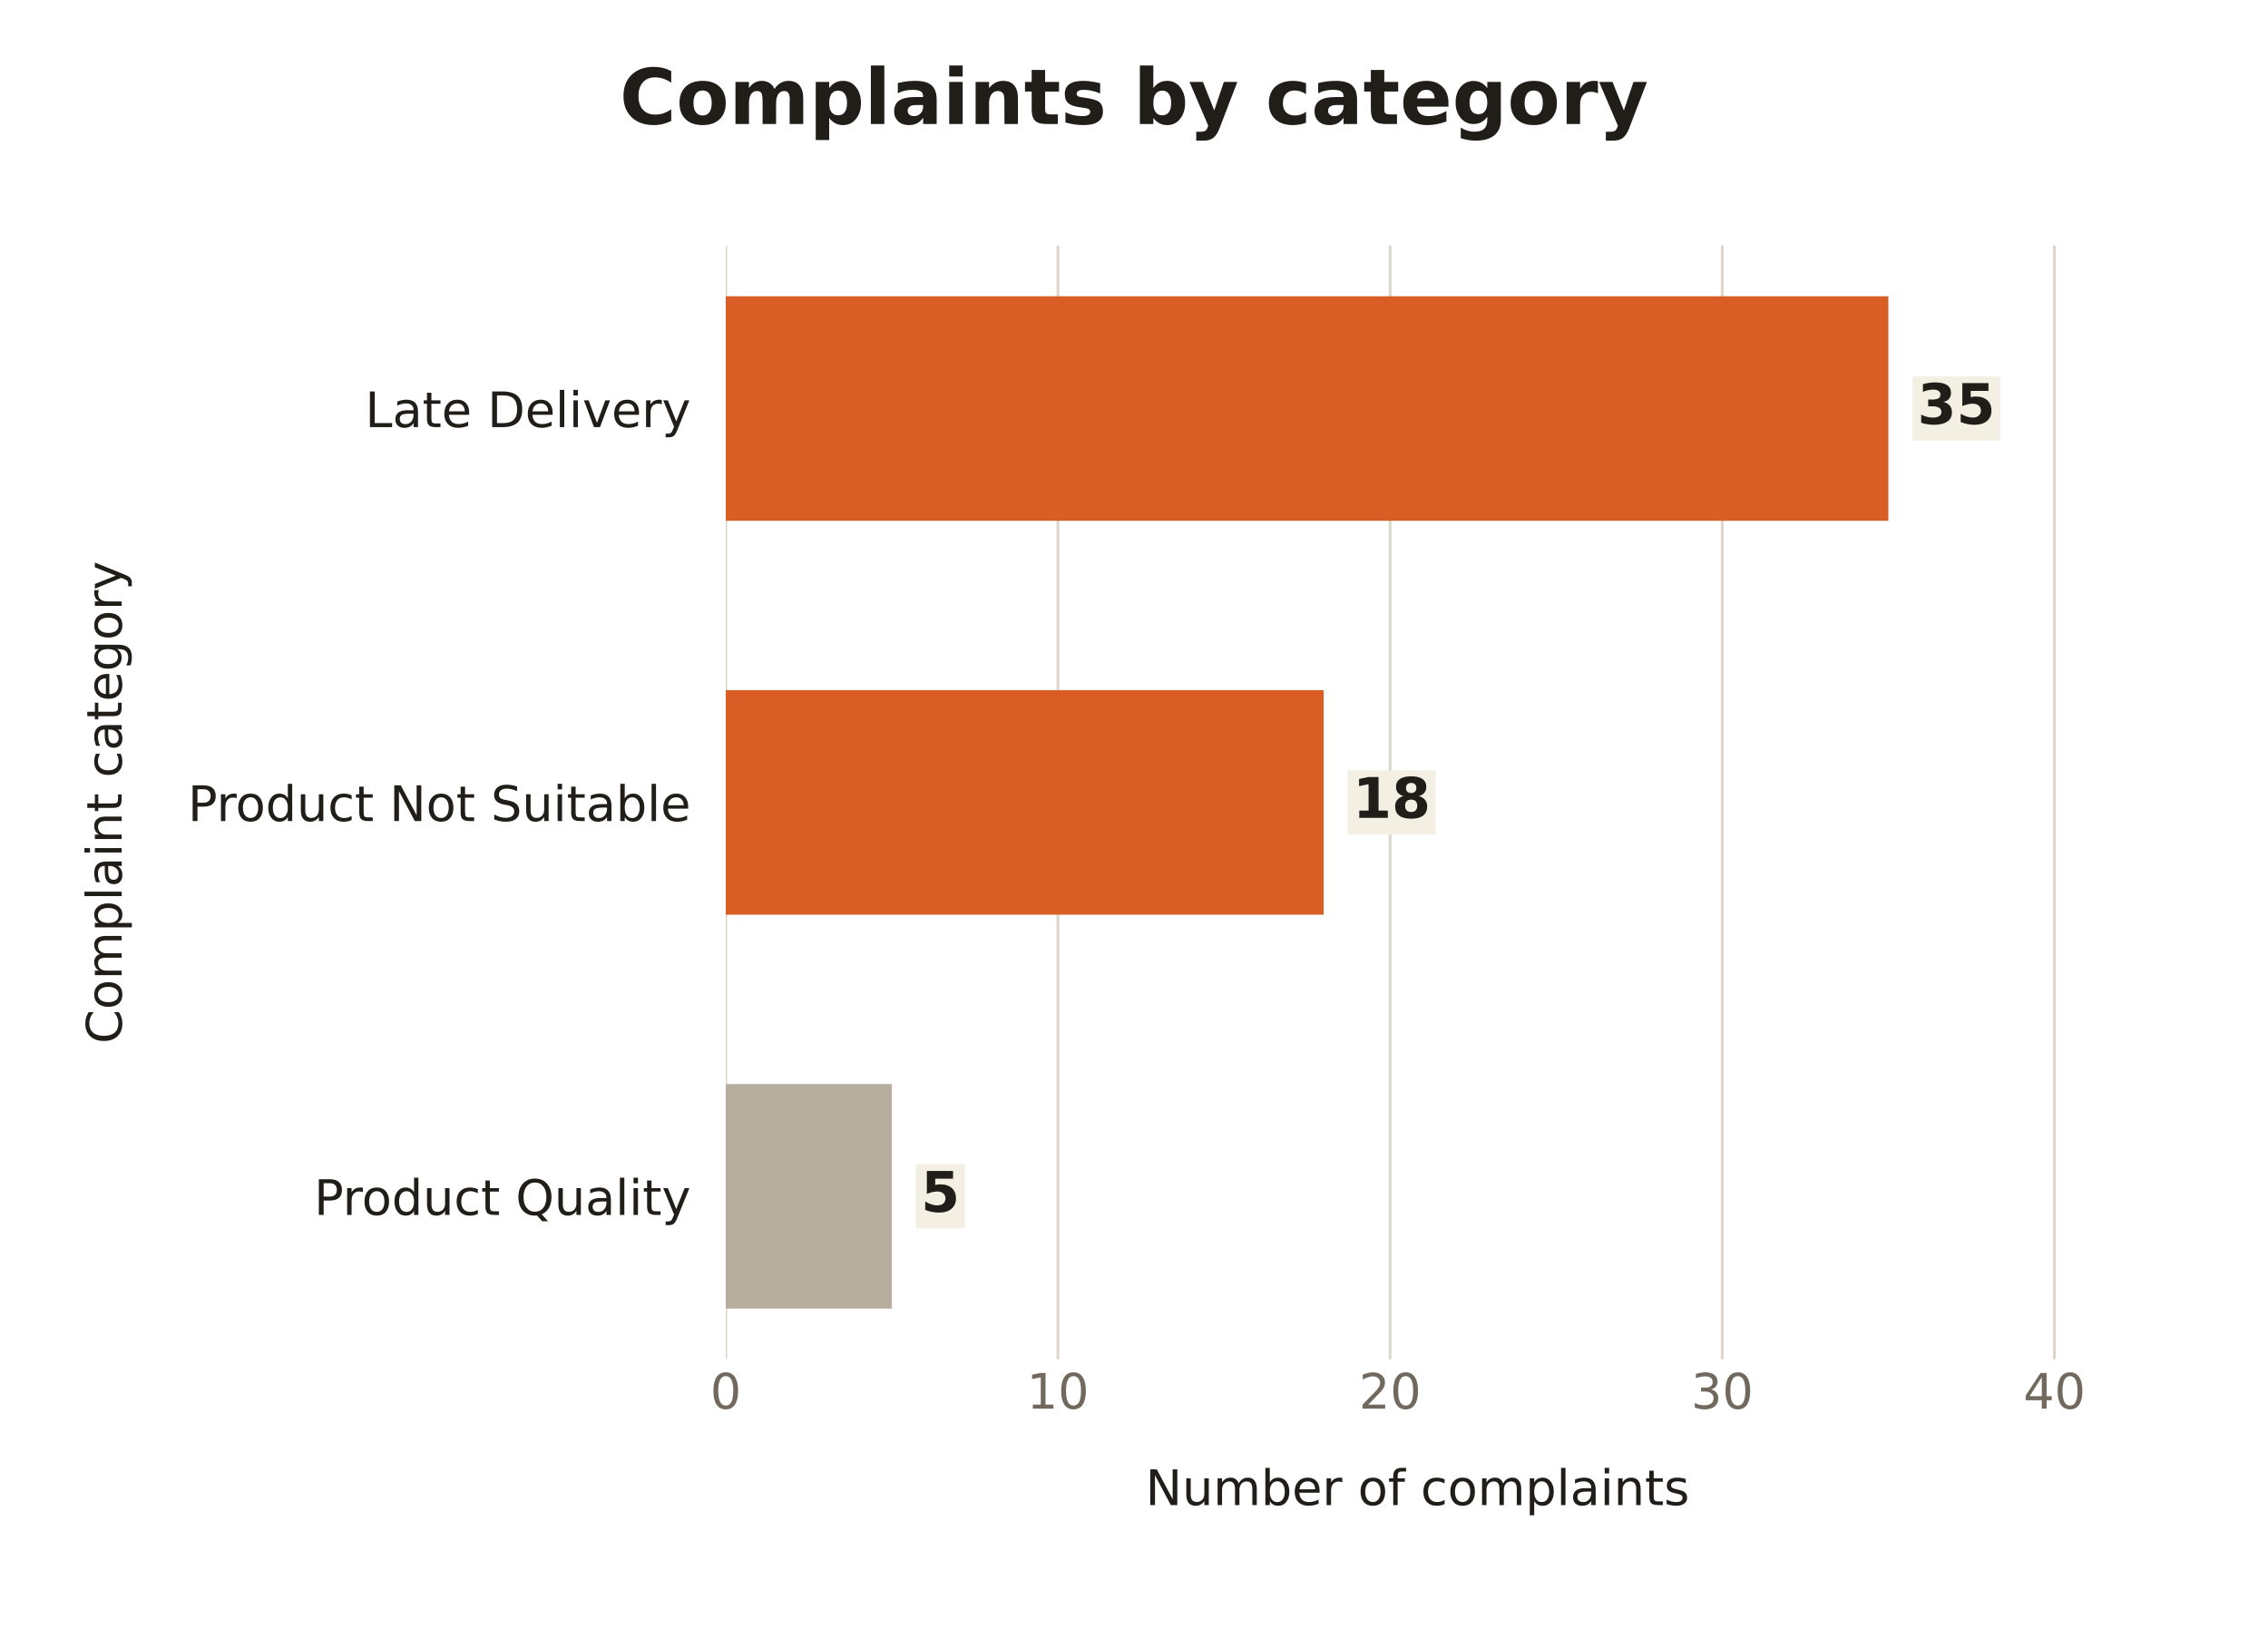
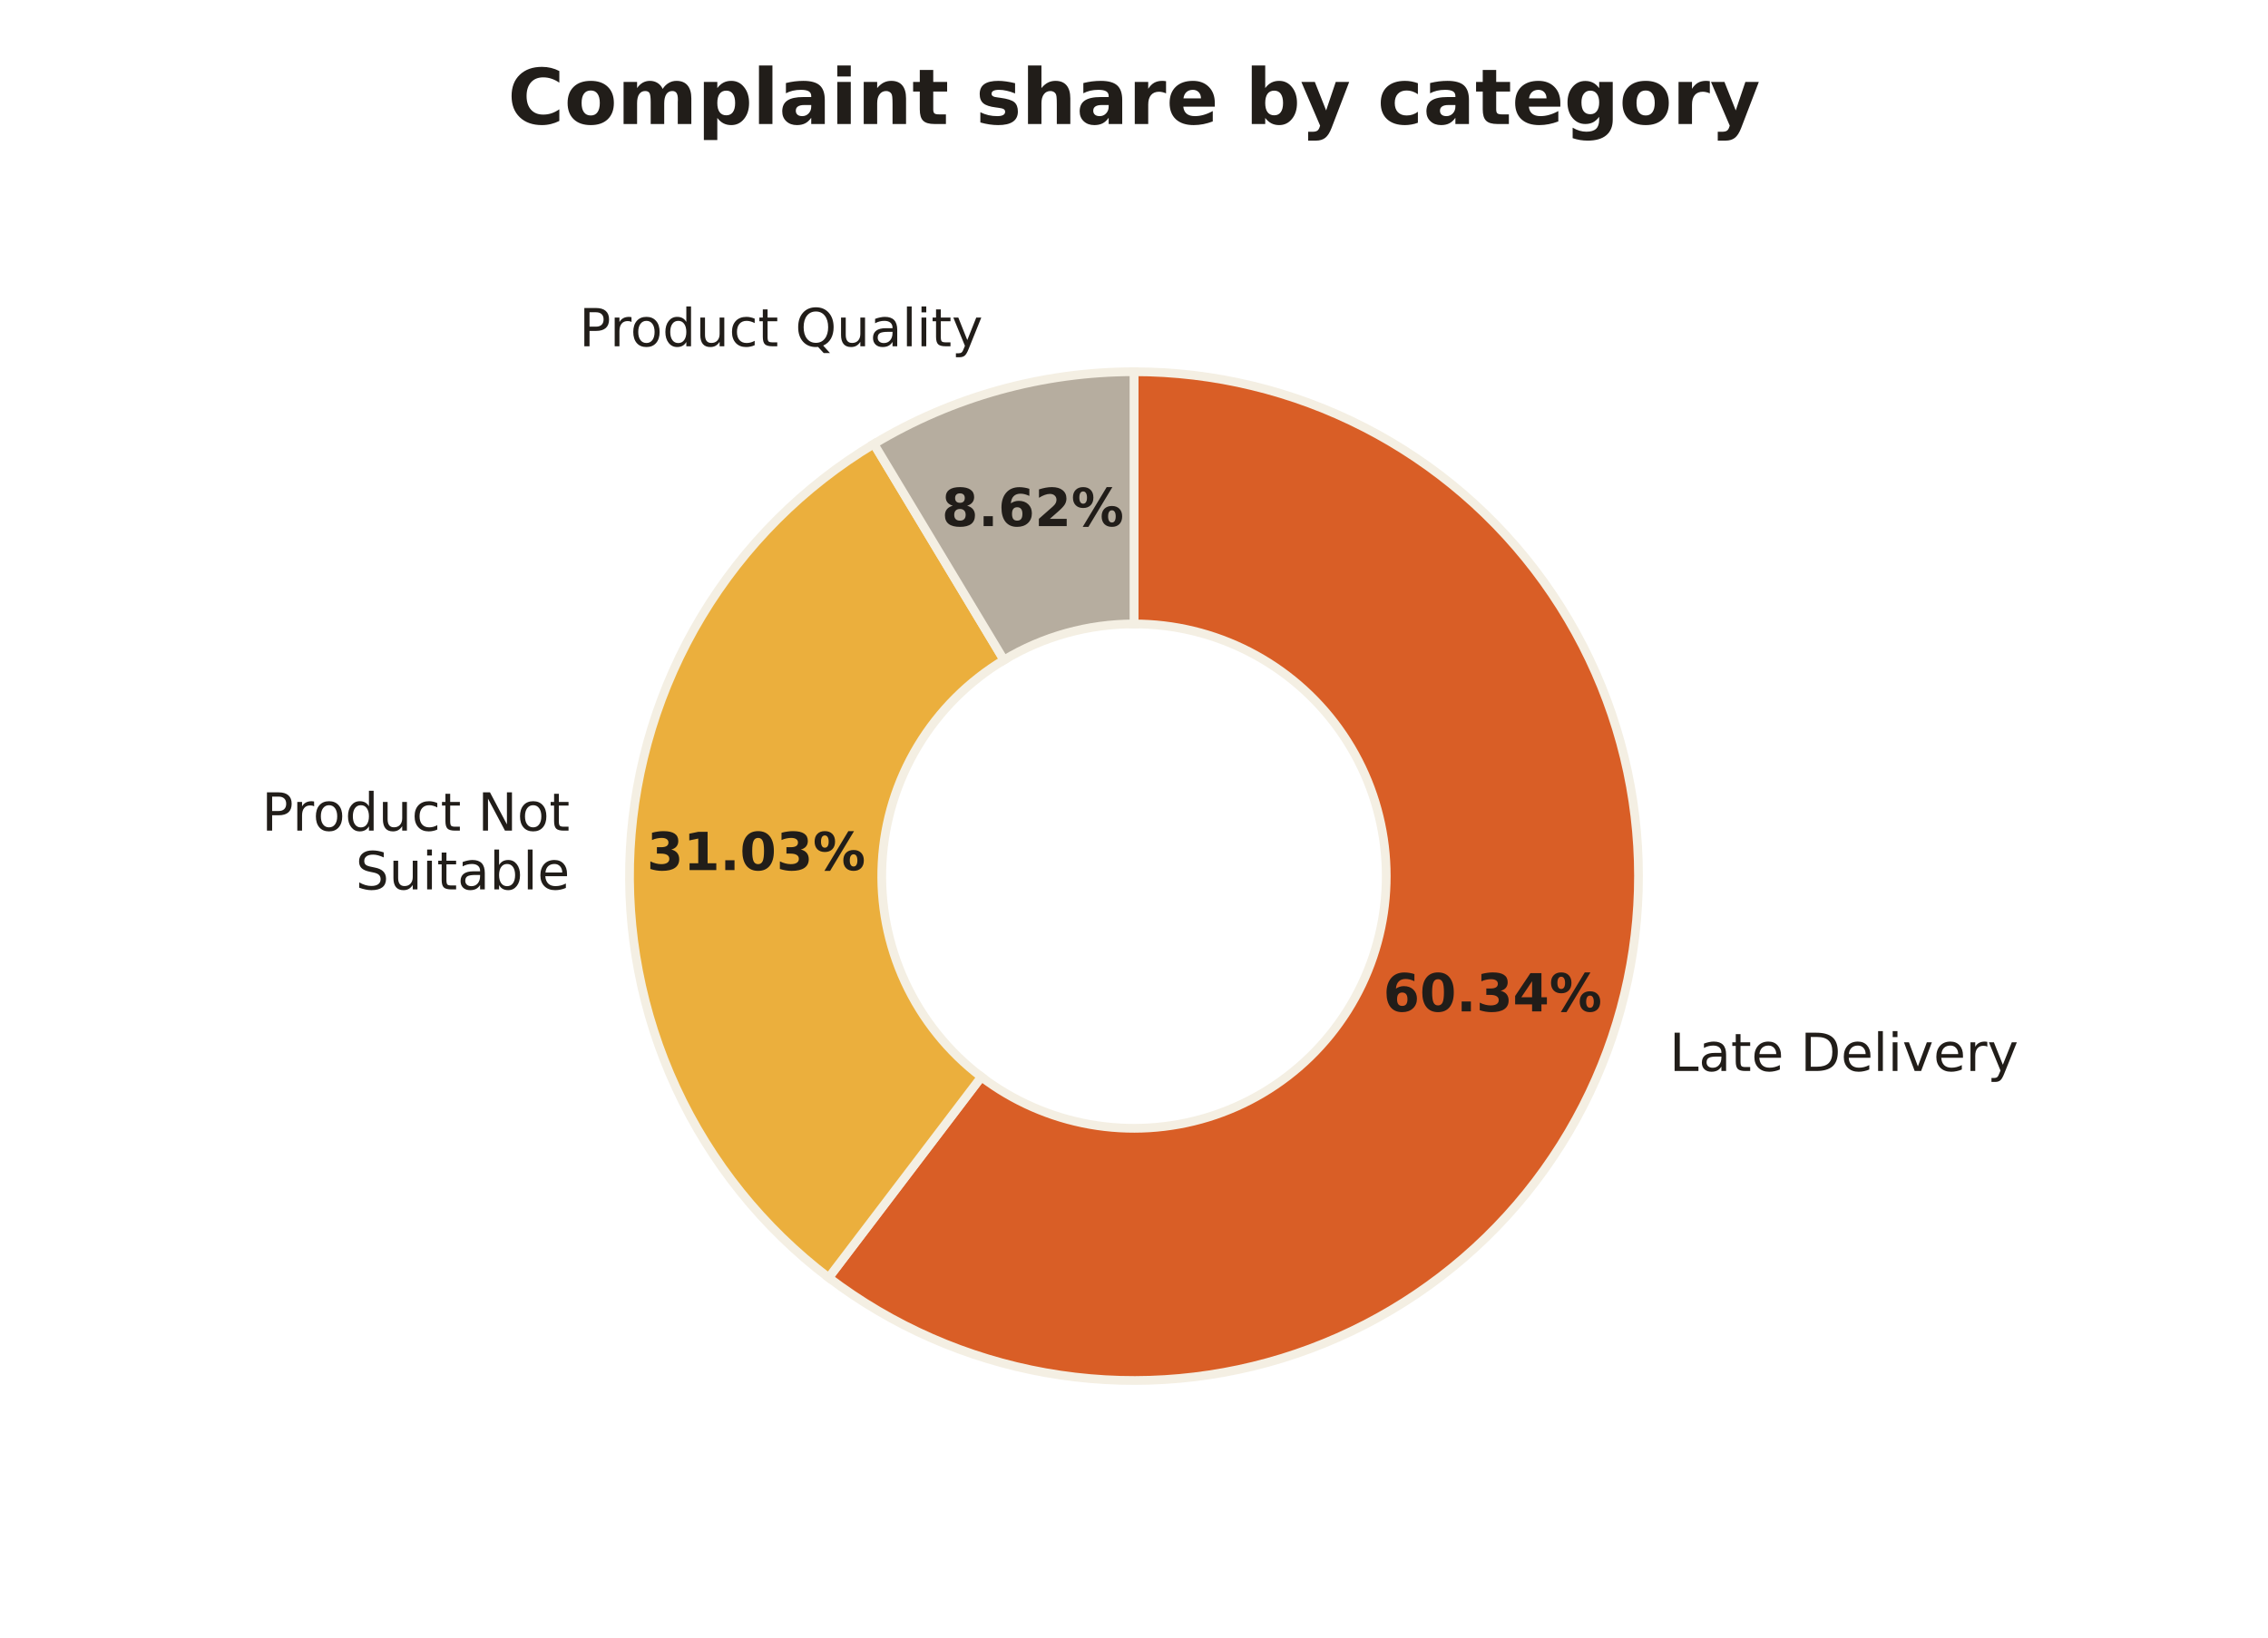
<svg xmlns="http://www.w3.org/2000/svg" width="648pt" height="468pt" viewBox="0 0 648 468" version="1.1">
  <defs>
    <style type="text/css">*{stroke-linejoin: round; stroke-linecap: butt}</style>
  </defs>
  <g id="figure_1">
    <g id="patch_1">
      <path d="M 0 468  L 648 468  L 648 0  L 0 0  L 0 468  z " style="fill: none" />
    </g>
    <g id="axes_1">
      <g id="patch_2">
-         <path d="M 207.36 388.44  L 602.64 388.44  L 602.64 70.2  L 207.36 70.2  L 207.36 388.44  z " style="fill: none" />
-       </g>
-       <g id="matplotlib.axis_1">
-         <g id="xtick_1">
-           <g id="line2d_1">
-             <path d="M 207.36 388.44  L 207.36 70.2  " clip-path="url(#p512ef65433)" style="fill: none; stroke: #ded6c8; stroke-width: 0.8; stroke-linecap: square" />
-           </g>
-           <g id="line2d_2" />
-           <g id="text_1">
-             <text style="font-size: 14px; font-family: 'DejaVu Sans'; text-anchor: middle; fill: #71695e" x="207.36" y="402.578" transform="rotate(-0 207.36 402.5778)">0</text>
-           </g>
-         </g>
-         <g id="xtick_2">
-           <g id="line2d_3">
-             <path d="M 302.265 388.44  L 302.265 70.2  " clip-path="url(#p512ef65433)" style="fill: none; stroke: #ded6c8; stroke-width: 0.8; stroke-linecap: square" />
-           </g>
-           <g id="line2d_4" />
-           <g id="text_2">
-             <text style="font-size: 14px; font-family: 'DejaVu Sans'; text-anchor: middle; fill: #71695e" x="302.265" y="402.578" transform="rotate(-0 302.2652 402.5778)">10</text>
-           </g>
-         </g>
-         <g id="xtick_3">
-           <g id="line2d_5">
-             <path d="M 397.17 388.44  L 397.17 70.2  " clip-path="url(#p512ef65433)" style="fill: none; stroke: #ded6c8; stroke-width: 0.8; stroke-linecap: square" />
-           </g>
-           <g id="line2d_6" />
-           <g id="text_3">
-             <text style="font-size: 14px; font-family: 'DejaVu Sans'; text-anchor: middle; fill: #71695e" x="397.17" y="402.578" transform="rotate(-0 397.1703 402.5778)">20</text>
-           </g>
-         </g>
-         <g id="xtick_4">
-           <g id="line2d_7">
-             <path d="M 492.075 388.44  L 492.075 70.2  " clip-path="url(#p512ef65433)" style="fill: none; stroke: #ded6c8; stroke-width: 0.8; stroke-linecap: square" />
-           </g>
-           <g id="line2d_8" />
-           <g id="text_4">
-             <text style="font-size: 14px; font-family: 'DejaVu Sans'; text-anchor: middle; fill: #71695e" x="492.075" y="402.578" transform="rotate(-0 492.0755 402.5778)">30</text>
-           </g>
-         </g>
-         <g id="xtick_5">
-           <g id="line2d_9">
-             <path d="M 586.981 388.44  L 586.981 70.2  " clip-path="url(#p512ef65433)" style="fill: none; stroke: #ded6c8; stroke-width: 0.8; stroke-linecap: square" />
-           </g>
-           <g id="line2d_10" />
-           <g id="text_5">
-             <text style="font-size: 14px; font-family: 'DejaVu Sans'; text-anchor: middle; fill: #71695e" x="586.981" y="402.578" transform="rotate(-0 586.9806 402.5778)">40</text>
-           </g>
-         </g>
-         <g id="text_6">
-           <text style="font-size: 14px; font-family: 'DejaVu Sans'; text-anchor: middle; fill: #211d19" x="405" y="430.127" transform="rotate(-0 405 430.1272)">Number of complaints</text>
-         </g>
-       </g>
-       <g id="matplotlib.axis_2">
-         <g id="ytick_1">
-           <g id="line2d_11" />
-           <g id="text_7">
-             <text style="font-size: 14px; font-family: 'DejaVu Sans'; text-anchor: end; fill: #211d19" x="197.36" y="122.067" transform="rotate(-0 197.36 122.0673)">Late Delivery</text>
-           </g>
-         </g>
-         <g id="ytick_2">
-           <g id="line2d_12" />
-           <g id="text_8">
-             <text style="font-size: 14px; font-family: 'DejaVu Sans'; text-anchor: end; fill: #211d19" x="197.36" y="234.639" transform="rotate(-0 197.36 234.6389)">Product Not Suitable</text>
-           </g>
-         </g>
-         <g id="ytick_3">
-           <g id="line2d_13" />
-           <g id="text_9">
-             <text style="font-size: 14px; font-family: 'DejaVu Sans'; text-anchor: end; fill: #211d19" x="197.36" y="347.211" transform="rotate(-0 197.36 347.2105)">Product Quality</text>
-           </g>
-         </g>
-         <g id="text_10">
-           <text style="font-size: 14px; font-family: 'DejaVu Sans'; text-anchor: middle; fill: #211d19" x="34.763" y="229.32" transform="rotate(-90 34.7625 229.32)">Complaint category</text>
-         </g>
+         <path d="M 236.768 365.132  C 254.981 378.977 276.231 388.29 298.756 392.296  C 321.281 396.303 344.439 394.89 366.31 388.175  C 388.18 381.459 408.141 369.633 424.536 353.676  C 440.931 337.719 453.293 318.086 460.599 296.405  C 467.904 274.725 469.943 251.613 466.548 228.988  C 463.153 206.363 454.419 184.869 441.072 166.287  C 427.725 147.706 410.144 132.566 389.788 122.124  C 369.431 111.683 346.878 106.236 324 106.236  L 324 178.308  C 335.439 178.308 346.716 181.031 356.894 186.252  C 367.072 191.473 375.863 199.043 382.536 208.334  C 389.21 217.624 393.576 228.372 395.274 239.684  C 396.972 250.997 395.952 262.552 392.299 273.393  C 388.647 284.233 382.465 294.05 374.268 302.028  C 366.07 310.006 356.09 315.92 345.155 319.277  C 334.219 322.635 322.64 323.341 311.378 321.338  C 300.116 319.335 289.49 314.679 280.384 307.756  z " style="fill: #d95e26; stroke: #f4efe3; stroke-width: 2.5; stroke-linejoin: miter" />
      </g>
      <g id="patch_3">
-         <path d="M 207.36 84.665  L 539.528 84.665  L 539.528 148.831  L 207.36 148.831  z " clip-path="url(#p512ef65433)" style="fill: #d95e26" />
+         <path d="M 249.686 126.869  C 229.517 139.004 212.624 155.897 200.489 176.066  C 188.354 196.235 181.342 219.073 180.067 242.576  C 178.793 266.08 183.295 289.542 193.178 310.904  C 203.062 332.267 218.029 350.887 236.768 365.132  L 280.384 307.756  C 271.015 300.634 263.531 291.324 258.589 280.642  C 253.648 269.961 251.397 258.23 252.034 246.478  C 252.671 234.726 256.177 223.307 262.245 213.223  C 268.312 203.139 276.759 194.692 286.843 188.625  z " style="fill: #ebaf3d; stroke: #f4efe3; stroke-width: 2.5; stroke-linejoin: miter" />
      </g>
      <g id="patch_4">
-         <path d="M 207.36 197.237  L 378.189 197.237  L 378.189 261.403  L 207.36 261.403  z " clip-path="url(#p512ef65433)" style="fill: #d95e26" />
+         <path d="M 324 106.236  C 310.967 106.236 297.995 108.003 285.437 111.49  C 272.88 114.977 260.853 120.15 249.686 126.869  L 286.843 188.625  C 292.427 185.265 298.44 182.678 304.719 180.935  C 310.997 179.192 317.484 178.308 324 178.308  z " style="fill: #b6ad9f; stroke: #f4efe3; stroke-width: 2.5; stroke-linejoin: miter" />
      </g>
-       <g id="patch_5">
-         <path d="M 207.36 309.809  L 254.813 309.809  L 254.813 373.975  L 207.36 373.975  z " clip-path="url(#p512ef65433)" style="fill: #b6ad9f" />
+       <g id="text_1">
+         <text style="font-size: 15px; font-family: 'DejaVu Sans'; text-anchor: start; fill: #211d19" x="476.99" y="306.068" transform="rotate(-0 476.9903 306.0675)">Late Delivery</text>
      </g>
-       <g id="text_11">
-         <g id="patch_6">
-           <path d="M 546.392 125.931  L 571.537 125.931  L 571.537 107.566  L 546.392 107.566  z " style="fill: #f4efe3" />
-         </g>
-         <text style="font-weight: 700; font-size: 16px; font-family: 'DejaVu Sans'; text-anchor: start; fill: #211d19" x="547.832" y="121.163" transform="rotate(-0 547.8323 121.1634)">35</text>
+       <g id="text_2">
+         <text style="font-weight: 700; font-size: 15px; font-family: 'DejaVu Sans'; text-anchor: middle; fill: #211d19" x="426.449" y="289.038" transform="rotate(-0 426.4489 289.0381)">60.34%</text>
      </g>
-       <g id="text_12">
-         <g id="patch_7">
-           <path d="M 385.053 238.502  L 410.198 238.502  L 410.198 220.137  L 385.053 220.137  z " style="fill: #f4efe3" />
-         </g>
-         <text style="font-weight: 700; font-size: 16px; font-family: 'DejaVu Sans'; text-anchor: start; fill: #211d19" x="386.493" y="233.735" transform="rotate(-0 386.4935 233.735)">18</text>
+       <g id="text_3">
+         <text style="font-size: 15px; font-family: 'DejaVu Sans'; fill: #211d19" transform="translate(74.80174 237.3804)">Product Not</text>
+         <text style="font-size: 15px; font-family: 'DejaVu Sans'; fill: #211d19" transform="translate(101.6072 254.1772)">Suitable</text>
      </g>
-       <g id="text_13">
-         <g id="patch_8">
-           <path d="M 261.677 351.074  L 275.689 351.074  L 275.689 332.709  L 261.677 332.709  z " style="fill: #f4efe3" />
-         </g>
-         <text style="font-weight: 700; font-size: 16px; font-family: 'DejaVu Sans'; text-anchor: start; fill: #211d19" x="263.117" y="346.307" transform="rotate(-0 263.1168 346.3066)">5</text>
+       <g id="text_4">
+         <text style="font-weight: 700; font-size: 15px; font-family: 'DejaVu Sans'; text-anchor: middle; fill: #211d19" x="216.051" y="248.666" transform="rotate(-0 216.0505 248.6662)">31.03%</text>
+       </g>
+       <g id="text_5">
+         <text style="font-size: 15px; font-family: 'DejaVu Sans'; text-anchor: end; fill: #211d19" x="280.81" y="98.962" transform="rotate(-0 280.8099 98.96231)">Product Quality</text>
+       </g>
+       <g id="text_6">
+         <text style="font-weight: 700; font-size: 15px; font-family: 'DejaVu Sans'; text-anchor: middle; fill: #211d19" x="295.078" y="150.352" transform="rotate(-0 295.0781 150.3516)">8.62%</text>
      </g>
    </g>
-     <g id="text_14">
-       <text style="font-weight: 700; font-size: 22px; font-family: 'DejaVu Sans'; text-anchor: middle; fill: #211d19" x="324" y="35.437" transform="rotate(-0 324 35.43656)">Complaints by category</text>
+     <g id="text_7">
+       <text style="font-weight: 700; font-size: 22px; font-family: 'DejaVu Sans'; text-anchor: middle; fill: #211d19" x="324" y="35.437" transform="rotate(-0 324 35.43656)">Complaint share by category</text>
    </g>
  </g>
-   <defs>
-     <clipPath id="p512ef65433">
-       <rect x="207.36" y="70.2" width="395.28" height="318.24" />
-     </clipPath>
-   </defs>
</svg>
